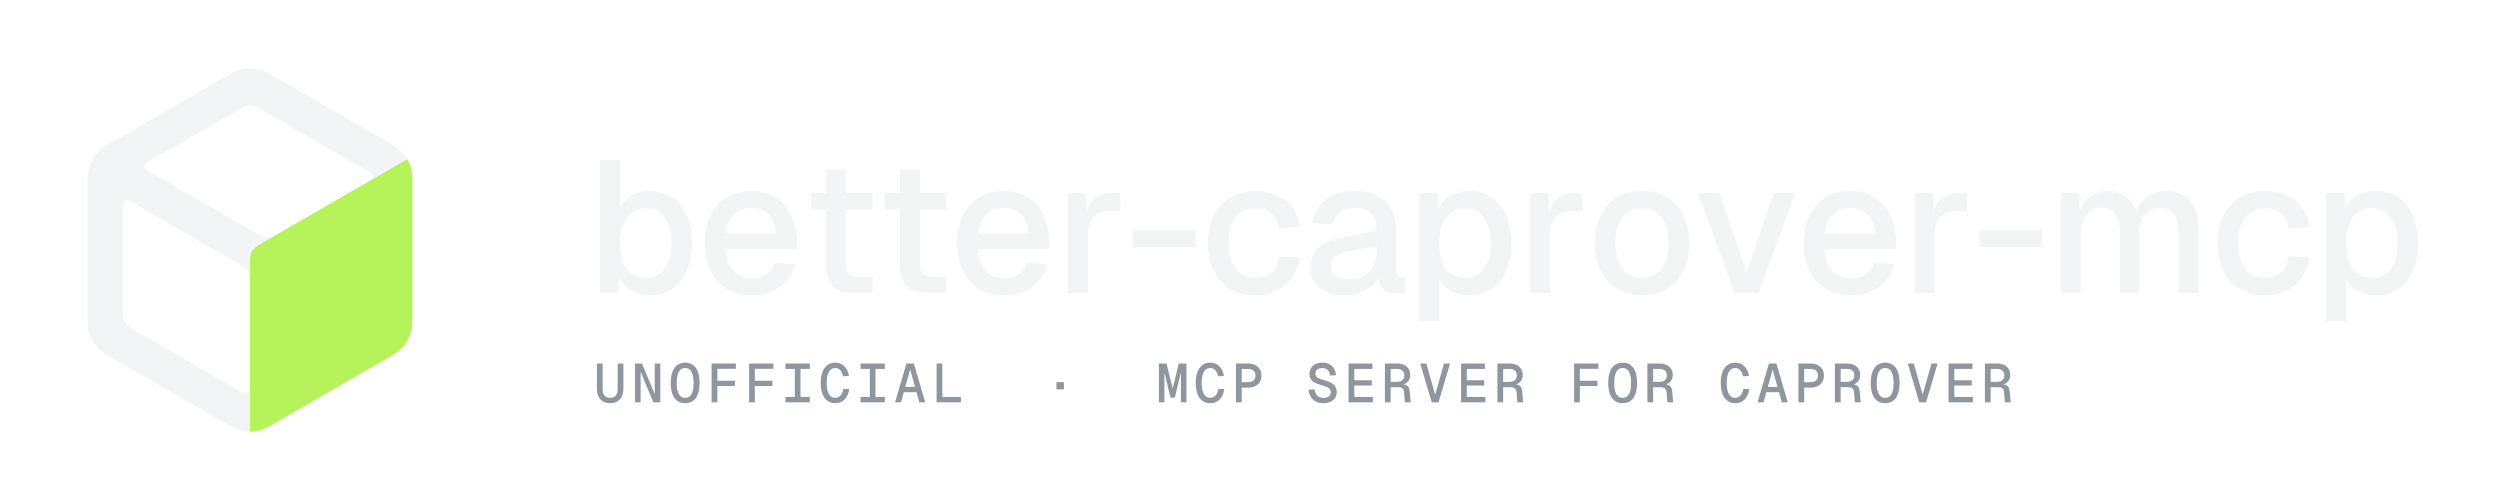
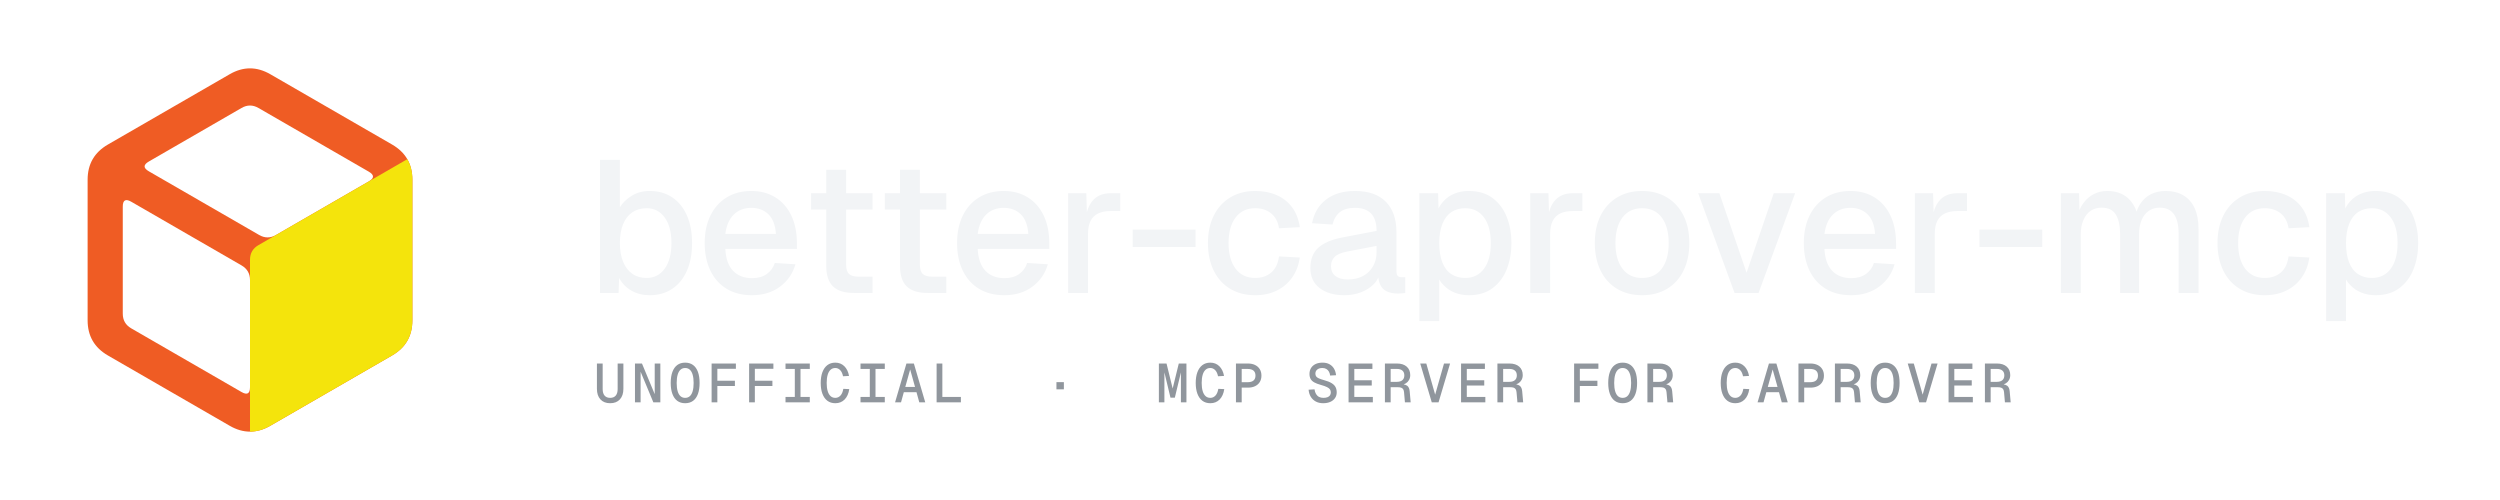
<svg xmlns="http://www.w3.org/2000/svg" viewBox="0 0 1280 256" role="img" aria-label="better-caprover-mcp">
  <g id="icone">
-     <path d="M117.61 38Q128 32 138.39 38L200.75 74Q211.14 80 211.14 92V164Q211.14 176 200.75 182L138.39 218Q128 224 117.61 218L55.25 182Q44.86 176 44.86 164V92Q44.86 80 55.25 74ZM62.86 105.78V160.61Q62.86 165.61 67.19 168.11L123.67 200.72Q125.83 201.97 126.92 201.34Q128 200.72 128 198.22V143.39Q128 138.39 123.67 135.89L67.19 103.28Q65.03 102.03 63.94 102.66Q62.86 103.28 62.86 105.78ZM76.19 87.7 132.67 120.3Q137 122.8 141.33 120.3L188.81 92.89Q190.97 91.64 190.97 90.39Q190.97 89.14 188.81 87.89L132.33 55.28Q128 52.78 123.67 55.28L76.19 82.7Q74.03 83.95 74.03 85.2Q74.03 86.45 76.19 87.7Z" fill="#F2F4F6" fill-rule="evenodd" />
-     <path d="M128 133Q128 128 132.33 125.5L208.54 81.5Q211.14 86 211.14 92V164Q211.14 176 200.75 182L138.39 218L138.38 218.01Q133.19 221 128 221Z" fill="#B6F259" />
+     <path d="M117.61 38Q128 32 138.39 38L200.75 74Q211.14 80 211.14 92V164Q211.14 176 200.75 182L138.39 218Q128 224 117.61 218L55.25 182Q44.86 176 44.86 164V92Q44.86 80 55.25 74ZM62.86 105.78V160.61Q62.86 165.61 67.19 168.11L123.67 200.72Q125.83 201.97 126.92 201.34Q128 200.72 128 198.22V143.39Q128 138.39 123.67 135.89L67.19 103.28Q65.03 102.03 63.94 102.66Q62.86 103.28 62.86 105.78ZM76.19 87.7 132.67 120.3Q137 122.8 141.33 120.3L188.81 92.89Q190.97 91.64 190.97 90.39Q190.97 89.14 188.81 87.89L132.33 55.28Q128 52.78 123.67 55.28L76.19 82.7Q74.03 83.95 74.03 85.2Q74.03 86.45 76.19 87.7Z" fill="#EF5C24" fill-rule="evenodd" />
+     <path d="M128 133Q128 128 132.33 125.5L208.54 81.5Q211.14 86 211.14 92V164Q211.14 176 200.75 182L138.39 218L138.38 218.01Q133.19 221 128 221Z" fill="#F4E40C" />
  </g>
  <g id="palavra">
    <path d="M332.64 151.152Q327.36 151.152 323.28 148.8Q319.2 146.448 316.992 142.32L316.704 150.0H307.2V81.84H317.376V106.128Q319.392 102.768 323.376 100.272Q327.36 97.776 332.64 97.776Q339.264 97.776 344.16 101.04Q349.056 104.304 351.696 110.304Q354.336 116.304 354.336 124.464Q354.336 132.624 351.696 138.624Q349.056 144.624 344.16 147.888Q339.264 151.152 332.64 151.152ZM331.008 142.32Q336.864 142.32 340.32 137.568Q343.776 132.816 343.776 124.464Q343.776 116.112 340.32 111.36Q336.864 106.608 331.104 106.608Q326.784 106.608 323.712 108.72Q320.64 110.832 319.008 114.816Q317.376 118.8 317.376 124.464Q317.376 129.936 319.008 133.968Q320.64 138.0 323.712 140.16Q326.784 142.32 331.008 142.32ZM384.992 151.152Q377.504 151.152 372.08 147.888Q366.656 144.624 363.728 138.576Q360.8 132.528 360.8 124.464Q360.8 116.4 363.728 110.4Q366.656 104.4 372.032 101.088Q377.408 97.776 384.704 97.776Q391.616 97.776 396.896 100.992Q402.176 104.208 405.104 110.256Q408.032 116.304 408.032 124.848V127.44H371.36Q371.744 134.928 375.344 138.672Q378.944 142.416 385.088 142.416Q389.6 142.416 392.576 140.304Q395.552 138.192 396.704 134.64L407.264 135.312Q405.248 142.416 399.344 146.784Q393.44 151.152 384.992 151.152ZM371.36 119.76H397.28Q396.8 112.944 393.392 109.68Q389.984 106.416 384.704 106.416Q379.232 106.416 375.728 109.824Q372.224 113.232 371.36 119.76ZM437.248 150.0Q429.952 150.0 426.496 146.64Q423.04 143.28 423.04 136.176V107.28H415.264V98.928H423.04V86.928H433.216V98.928H446.752V107.28H433.216V135.408Q433.216 138.96 434.752 140.304Q436.288 141.648 439.456 141.648H446.752V150.0ZM475.008 150.0Q467.712 150.0 464.256 146.64Q460.8 143.28 460.8 136.176V107.28H453.024V98.928H460.8V86.928H470.976V98.928H484.512V107.28H470.976V135.408Q470.976 138.96 472.512 140.304Q474.048 141.648 477.216 141.648H484.512V150.0ZM514.208 151.152Q506.72 151.152 501.296 147.888Q495.872 144.624 492.944 138.576Q490.016 132.528 490.016 124.464Q490.016 116.4 492.944 110.4Q495.872 104.4 501.248 101.088Q506.624 97.776 513.92 97.776Q520.832 97.776 526.112 100.992Q531.392 104.208 534.32 110.256Q537.248 116.304 537.248 124.848V127.44H500.576Q500.96 134.928 504.56 138.672Q508.16 142.416 514.304 142.416Q518.816 142.416 521.792 140.304Q524.768 138.192 525.92 134.64L536.48 135.312Q534.464 142.416 528.56 146.784Q522.656 151.152 514.208 151.152ZM500.576 119.76H526.496Q526.016 112.944 522.608 109.68Q519.2 106.416 513.92 106.416Q508.448 106.416 504.944 109.824Q501.44 113.232 500.576 119.76ZM546.88 150.0V98.928H556.192L556.48 108.624Q557.632 104.4 560.032 102.096Q563.2 98.928 568.672 98.928H573.568V108.048H568.672Q564.832 108.048 562.24 109.296Q559.648 110.544 558.352 113.136Q557.056 115.728 557.056 119.856V150.0ZM579.936 126.48V117.552H612.096V126.48ZM642.656 151.152Q635.36 151.152 629.888 147.888Q624.416 144.624 621.44 138.576Q618.464 132.528 618.464 124.464Q618.464 116.4 621.44 110.4Q624.416 104.4 629.888 101.088Q635.36 97.776 642.656 97.776Q648.896 97.776 653.744 99.936Q658.592 102.096 661.616 106.224Q664.64 110.352 665.504 116.304L654.848 116.88Q654.08 111.888 650.816 109.248Q647.552 106.608 642.656 106.608Q636.224 106.608 632.624 111.36Q629.024 116.112 629.024 124.464Q629.024 132.816 632.624 137.568Q636.224 142.32 642.656 142.32Q647.552 142.32 650.816 139.584Q654.08 136.848 654.848 131.28L665.504 131.856Q664.64 137.712 661.616 142.032Q658.592 146.352 653.744 148.752Q648.896 151.152 642.656 151.152ZM688.384 151.152Q680.416 151.152 675.664 147.504Q670.912 143.856 670.912 137.232Q670.912 130.608 674.896 126.912Q678.88 123.216 687.232 121.584L704.8 118.224Q704.8 112.272 702.016 109.344Q699.232 106.416 693.76 106.416Q688.864 106.416 686.08 108.576Q683.296 110.736 682.24 114.96L671.776 114.288Q673.216 106.608 678.928 102.192Q684.64 97.776 693.76 97.776Q704.128 97.776 709.552 103.296Q714.976 108.816 714.976 118.8V138.672Q714.976 140.496 715.6 141.216Q716.224 141.936 717.664 141.936H719.488V150.0Q719.008 150.096 717.952 150.192Q716.896 150.288 715.744 150.288Q712.48 150.288 710.128 149.232Q707.776 148.176 706.624 145.68Q705.952 144.24 705.664 142.128Q704.8 144.048 703.264 145.584Q700.672 148.176 696.784 149.664Q692.896 151.152 688.384 151.152ZM690.016 143.088Q694.624 143.088 697.888 141.312Q701.152 139.536 702.976 136.368Q704.8 133.2 704.8 129.168V125.904L689.824 128.784Q685.216 129.648 683.344 131.52Q681.472 133.392 681.472 136.272Q681.472 139.536 683.728 141.312Q685.984 143.088 690.016 143.088ZM726.72 164.4V98.928H736.32L736.512 106.704Q738.432 102.96 741.792 100.656Q746.208 97.776 751.968 97.776Q759.456 97.776 764.304 101.472Q769.152 105.168 771.504 111.216Q773.856 117.264 773.856 124.464Q773.856 131.664 771.504 137.712Q769.152 143.76 764.304 147.456Q759.456 151.152 751.968 151.152Q748.128 151.152 744.768 149.808Q741.408 148.464 739.104 145.968Q737.76 144.72 736.896 143.088V164.4ZM750.144 142.32Q756.288 142.32 759.792 137.616Q763.296 132.912 763.296 124.464Q763.296 116.016 759.792 111.312Q756.288 106.608 750.144 106.608Q746.112 106.608 743.136 108.576Q740.16 110.544 738.528 114.576Q736.896 118.608 736.896 124.464Q736.896 130.32 738.48 134.352Q740.064 138.384 743.088 140.352Q746.112 142.32 750.144 142.32ZM783.488 150.0V98.928H792.8L793.088 108.624Q794.24 104.4 796.64 102.096Q799.808 98.928 805.28 98.928H810.176V108.048H805.28Q801.44 108.048 798.848 109.296Q796.256 110.544 794.96 113.136Q793.664 115.728 793.664 119.856V150.0ZM840.736 151.152Q833.44 151.152 827.968 147.888Q822.496 144.624 819.52 138.576Q816.544 132.528 816.544 124.464Q816.544 116.304 819.52 110.352Q822.496 104.4 827.968 101.088Q833.44 97.776 840.736 97.776Q848.032 97.776 853.504 101.088Q858.976 104.4 861.952 110.352Q864.928 116.304 864.928 124.464Q864.928 132.528 861.952 138.576Q858.976 144.624 853.504 147.888Q848.032 151.152 840.736 151.152ZM840.736 142.32Q847.264 142.32 850.816 137.568Q854.368 132.816 854.368 124.464Q854.368 116.112 850.816 111.36Q847.264 106.608 840.736 106.608Q834.304 106.608 830.704 111.36Q827.104 116.112 827.104 124.464Q827.104 132.816 830.704 137.568Q834.304 142.32 840.736 142.32ZM888.096 150.0 869.472 98.928H880.32L894.24 139.632L908.16 98.928H919.104L900.384 150.0ZM947.744 151.152Q940.256 151.152 934.832 147.888Q929.408 144.624 926.48 138.576Q923.552 132.528 923.552 124.464Q923.552 116.4 926.48 110.4Q929.408 104.4 934.784 101.088Q940.16 97.776 947.456 97.776Q954.368 97.776 959.648 100.992Q964.928 104.208 967.856 110.256Q970.784 116.304 970.784 124.848V127.44H934.112Q934.496 134.928 938.096 138.672Q941.696 142.416 947.84 142.416Q952.352 142.416 955.328 140.304Q958.304 138.192 959.456 134.64L970.016 135.312Q968 142.416 962.096 146.784Q956.192 151.152 947.744 151.152ZM934.112 119.76H960.032Q959.552 112.944 956.144 109.68Q952.736 106.416 947.456 106.416Q941.984 106.416 938.48 109.824Q934.976 113.232 934.112 119.76ZM980.416 150.0V98.928H989.728L990.016 108.624Q991.168 104.4 993.568 102.096Q996.736 98.928 1002.208 98.928H1007.104V108.048H1002.208Q998.368 108.048 995.776 109.296Q993.184 110.544 991.888 113.136Q990.592 115.728 990.592 119.856V150.0ZM1013.472 126.48V117.552H1045.632V126.48ZM1055.168 150.0V98.928H1064.48L1064.672 107.568Q1065.44 105.648 1066.688 104.016Q1068.8 101.04 1071.968 99.408Q1075.136 97.776 1078.88 97.776Q1085.408 97.776 1089.536 101.424Q1092.512 104.208 1093.952 108.336Q1094.72 105.936 1096.064 104.016Q1098.08 101.04 1101.344 99.408Q1104.608 97.776 1108.736 97.776Q1114.112 97.776 1117.904 100.032Q1121.696 102.288 1123.664 106.608Q1125.632 110.928 1125.632 117.168V150.0H1115.456V119.664Q1115.456 113.04 1113.056 109.68Q1110.656 106.32 1105.76 106.32Q1102.592 106.32 1100.192 107.952Q1097.792 109.584 1096.496 112.656Q1095.2 115.728 1095.2 120.048V150.0H1085.504V120.048Q1085.504 113.52 1083.344 109.92Q1081.184 106.32 1076.0 106.32Q1072.736 106.32 1070.384 107.952Q1068.032 109.584 1066.688 112.704Q1065.344 115.824 1065.344 120.048V150.0ZM1159.552 151.152Q1152.256 151.152 1146.784 147.888Q1141.312 144.624 1138.336 138.576Q1135.36 132.528 1135.36 124.464Q1135.36 116.4 1138.336 110.4Q1141.312 104.4 1146.784 101.088Q1152.256 97.776 1159.552 97.776Q1165.792 97.776 1170.64 99.936Q1175.488 102.096 1178.512 106.224Q1181.536 110.352 1182.4 116.304L1171.744 116.88Q1170.976 111.888 1167.712 109.248Q1164.448 106.608 1159.552 106.608Q1153.12 106.608 1149.52 111.36Q1145.92 116.112 1145.92 124.464Q1145.92 132.816 1149.52 137.568Q1153.12 142.32 1159.552 142.32Q1164.448 142.32 1167.712 139.584Q1170.976 136.848 1171.744 131.28L1182.4 131.856Q1181.536 137.712 1178.512 142.032Q1175.488 146.352 1170.64 148.752Q1165.792 151.152 1159.552 151.152ZM1190.976 164.4V98.928H1200.576L1200.768 106.704Q1202.688 102.96 1206.048 100.656Q1210.464 97.776 1216.224 97.776Q1223.712 97.776 1228.56 101.472Q1233.408 105.168 1235.76 111.216Q1238.112 117.264 1238.112 124.464Q1238.112 131.664 1235.76 137.712Q1233.408 143.76 1228.56 147.456Q1223.712 151.152 1216.224 151.152Q1212.384 151.152 1209.024 149.808Q1205.664 148.464 1203.36 145.968Q1202.016 144.72 1201.152 143.088V164.4ZM1214.4 142.32Q1220.544 142.32 1224.048 137.616Q1227.552 132.912 1227.552 124.464Q1227.552 116.016 1224.048 111.312Q1220.544 106.608 1214.4 106.608Q1210.368 106.608 1207.392 108.576Q1204.416 110.544 1202.784 114.576Q1201.152 118.608 1201.152 124.464Q1201.152 130.32 1202.736 134.352Q1204.32 138.384 1207.344 140.352Q1210.368 142.32 1214.4 142.32Z" fill="#F2F4F6" />
  </g>
  <g id="slogan">
    <path d="M312.4 206.448Q309.208 206.448 307.416 204.488Q305.624 202.528 305.624 199.084V186.12H308.564V199.196Q308.564 201.38 309.544 202.542Q310.524 203.704 312.4 203.704Q314.276 203.704 315.256 202.542Q316.236 201.38 316.236 199.196V186.12H319.176V199.084Q319.176 202.528 317.384 204.488Q315.592 206.448 312.4 206.448ZM325.104 206.0V186.12H328.688L335.212 201.8V186.12H338.096V206.0H334.512L327.988 190.32V206.0ZM350.8 206.448Q348.42 206.448 346.782 205.244Q345.144 204.04 344.276 201.716Q343.408 199.392 343.408 196.088Q343.408 192.728 344.276 190.404Q345.144 188.08 346.782 186.876Q348.42 185.672 350.8 185.672Q353.18 185.672 354.832 186.876Q356.484 188.08 357.338 190.404Q358.192 192.728 358.192 196.088Q358.192 199.392 357.338 201.716Q356.484 204.04 354.832 205.244Q353.18 206.448 350.8 206.448ZM350.8 203.704Q352.2 203.704 353.166 202.864Q354.132 202.024 354.636 200.316Q355.14 198.608 355.14 196.088Q355.14 193.568 354.636 191.846Q354.132 190.124 353.166 189.27Q352.2 188.416 350.8 188.416Q349.4 188.416 348.434 189.27Q347.468 190.124 346.964 191.846Q346.46 193.568 346.46 196.088Q346.46 198.608 346.964 200.316Q347.468 202.024 348.434 202.864Q349.4 203.704 350.8 203.704ZM364.344 206.0V186.12H376.776V188.836H367.284V194.94H376.272V197.628H367.284V206.0ZM383.544 206.0V186.12H395.976V188.836H386.484V194.94H395.472V197.628H386.484V206.0ZM402.184 206.0V203.228H406.944V188.892H402.184V186.12H414.616V188.892H409.856V203.228H414.616V206.0ZM427.684 206.448Q425.276 206.448 423.61 205.188Q421.944 203.928 421.076 201.604Q420.208 199.28 420.208 196.088Q420.208 192.868 421.076 190.544Q421.944 188.22 423.61 186.946Q425.276 185.672 427.684 185.672Q430.4 185.672 432.262 187.464Q434.124 189.256 434.712 192.476L431.632 192.644Q431.212 190.572 430.162 189.494Q429.112 188.416 427.684 188.416Q426.228 188.416 425.248 189.312Q424.268 190.208 423.764 191.916Q423.26 193.624 423.26 196.088Q423.26 198.524 423.764 200.218Q424.268 201.912 425.248 202.808Q426.228 203.704 427.684 203.704Q429.224 203.704 430.316 202.528Q431.408 201.352 431.772 199.084L434.824 199.224Q434.32 202.64 432.444 204.544Q430.568 206.448 427.684 206.448ZM440.584 206.0V203.228H445.344V188.892H440.584V186.12H453.016V188.892H448.256V203.228H453.016V206.0ZM458.272 206.0 464.096 186.12H467.904L473.728 206.0H470.676L469.248 200.82H462.752L461.324 206.0ZM468.492 198.104 466 189.172 463.508 198.104ZM479.544 206.0V186.12H482.484V203.228H491.976V206.0ZM540.896 199.336V195.64H544.704V199.336ZM599.28 203.592 596.172 190.656V206.0H593.344V186.12H597.264L600.4 198.916L603.536 186.12H607.456V206.0H604.628V190.656L601.52 203.592ZM619.684 206.448Q617.276 206.448 615.61 205.188Q613.944 203.928 613.076 201.604Q612.208 199.28 612.208 196.088Q612.208 192.868 613.076 190.544Q613.944 188.22 615.61 186.946Q617.276 185.672 619.684 185.672Q622.4 185.672 624.262 187.464Q626.124 189.256 626.712 192.476L623.632 192.644Q623.212 190.572 622.162 189.494Q621.112 188.416 619.684 188.416Q618.228 188.416 617.248 189.312Q616.268 190.208 615.764 191.916Q615.26 193.624 615.26 196.088Q615.26 198.524 615.764 200.218Q616.268 201.912 617.248 202.808Q618.228 203.704 619.684 203.704Q621.224 203.704 622.316 202.528Q623.408 201.352 623.772 199.084L626.824 199.224Q626.32 202.64 624.444 204.544Q622.568 206.448 619.684 206.448ZM632.808 206.0V186.12H638.968Q641.04 186.12 642.594 186.876Q644.148 187.632 645.002 189.018Q645.856 190.404 645.856 192.308Q645.856 194.212 645.002 195.598Q644.148 196.984 642.594 197.726Q641.04 198.468 638.968 198.468H635.748V206.0ZM635.748 195.696H638.66Q640.788 195.696 641.796 194.828Q642.804 193.96 642.804 192.308Q642.804 190.628 641.796 189.76Q640.788 188.892 638.66 188.892H635.748ZM677.452 206.448Q675.296 206.448 673.686 205.58Q672.076 204.712 671.124 203.158Q670.172 201.604 670.004 199.532L673.028 199.336Q673.224 200.764 673.812 201.744Q674.4 202.724 675.352 203.214Q676.304 203.704 677.564 203.704Q678.796 203.704 679.636 203.382Q680.476 203.06 680.924 202.444Q681.372 201.828 681.372 200.932Q681.372 200.036 680.952 199.392Q680.532 198.748 679.44 198.202Q678.348 197.656 676.248 197.068Q674.204 196.508 672.916 195.794Q671.628 195.08 671.04 194.03Q670.452 192.98 670.452 191.44Q670.452 189.732 671.25 188.43Q672.048 187.128 673.546 186.4Q675.044 185.672 677.144 185.672Q679.216 185.672 680.686 186.484Q682.156 187.296 683.01 188.738Q683.864 190.18 684.06 192.112L681.036 192.28Q680.896 191.132 680.406 190.264Q679.916 189.396 679.076 188.906Q678.236 188.416 677.06 188.416Q675.408 188.416 674.442 189.2Q673.476 189.984 673.476 191.3Q673.476 192.14 673.868 192.714Q674.26 193.288 675.24 193.722Q676.22 194.156 677.984 194.66Q680.364 195.304 681.764 196.158Q683.164 197.012 683.78 198.16Q684.396 199.308 684.396 200.932Q684.396 202.556 683.528 203.816Q682.66 205.076 681.106 205.762Q679.552 206.448 677.452 206.448ZM690.464 206.0V186.12H702.672V188.892H693.404V194.688H702.336V197.376H693.404V203.228H702.896V206.0ZM709.076 206.0V186.12H715.264Q718.428 186.12 720.234 187.716Q722.04 189.312 722.04 192.056Q722.04 193.484 721.41 194.576Q720.78 195.668 719.772 196.284Q719.24 196.592 718.68 196.788Q719.856 197.012 720.584 197.572Q721.592 198.44 721.76 200.344L722.264 206.0H719.324L718.876 200.904Q718.792 199.924 718.456 199.336Q718.12 198.748 717.42 198.496Q716.72 198.244 715.488 198.244H712.016V206.0ZM712.016 195.5H715.208Q717.056 195.5 718.036 194.632Q719.016 193.764 719.016 192.196Q719.016 190.6 718.036 189.746Q717.056 188.892 715.208 188.892H712.016ZM733.064 206.0 727.156 186.12H730.264L734.8 202.052L739.336 186.12H742.444L736.536 206.0ZM748.064 206.0V186.12H760.272V188.892H751.004V194.688H759.936V197.376H751.004V203.228H760.496V206.0ZM766.676 206.0V186.12H772.864Q776.028 186.12 777.834 187.716Q779.64 189.312 779.64 192.056Q779.64 193.484 779.01 194.576Q778.38 195.668 777.372 196.284Q776.84 196.592 776.28 196.788Q777.456 197.012 778.184 197.572Q779.192 198.44 779.36 200.344L779.864 206.0H776.924L776.476 200.904Q776.392 199.924 776.056 199.336Q775.72 198.748 775.02 198.496Q774.32 198.244 773.088 198.244H769.616V206.0ZM769.616 195.5H772.808Q774.656 195.5 775.636 194.632Q776.616 193.764 776.616 192.196Q776.616 190.6 775.636 189.746Q774.656 188.892 772.808 188.892H769.616ZM805.944 206.0V186.12H818.376V188.836H808.884V194.94H817.872V197.628H808.884V206.0ZM830.8 206.448Q828.42 206.448 826.782 205.244Q825.144 204.04 824.276 201.716Q823.408 199.392 823.408 196.088Q823.408 192.728 824.276 190.404Q825.144 188.08 826.782 186.876Q828.42 185.672 830.8 185.672Q833.18 185.672 834.832 186.876Q836.484 188.08 837.338 190.404Q838.192 192.728 838.192 196.088Q838.192 199.392 837.338 201.716Q836.484 204.04 834.832 205.244Q833.18 206.448 830.8 206.448ZM830.8 203.704Q832.2 203.704 833.166 202.864Q834.132 202.024 834.636 200.316Q835.14 198.608 835.14 196.088Q835.14 193.568 834.636 191.846Q834.132 190.124 833.166 189.27Q832.2 188.416 830.8 188.416Q829.4 188.416 828.434 189.27Q827.468 190.124 826.964 191.846Q826.46 193.568 826.46 196.088Q826.46 198.608 826.964 200.316Q827.468 202.024 828.434 202.864Q829.4 203.704 830.8 203.704ZM843.476 206.0V186.12H849.664Q852.828 186.12 854.634 187.716Q856.44 189.312 856.44 192.056Q856.44 193.484 855.81 194.576Q855.18 195.668 854.172 196.284Q853.64 196.592 853.08 196.788Q854.256 197.012 854.984 197.572Q855.992 198.44 856.16 200.344L856.664 206.0H853.724L853.276 200.904Q853.192 199.924 852.856 199.336Q852.52 198.748 851.82 198.496Q851.12 198.244 849.888 198.244H846.416V206.0ZM846.416 195.5H849.608Q851.456 195.5 852.436 194.632Q853.416 193.764 853.416 192.196Q853.416 190.6 852.436 189.746Q851.456 188.892 849.608 188.892H846.416ZM888.484 206.448Q886.076 206.448 884.41 205.188Q882.744 203.928 881.876 201.604Q881.008 199.28 881.008 196.088Q881.008 192.868 881.876 190.544Q882.744 188.22 884.41 186.946Q886.076 185.672 888.484 185.672Q891.2 185.672 893.062 187.464Q894.924 189.256 895.512 192.476L892.432 192.644Q892.012 190.572 890.962 189.494Q889.912 188.416 888.484 188.416Q887.028 188.416 886.048 189.312Q885.068 190.208 884.564 191.916Q884.06 193.624 884.06 196.088Q884.06 198.524 884.564 200.218Q885.068 201.912 886.048 202.808Q887.028 203.704 888.484 203.704Q890.024 203.704 891.116 202.528Q892.208 201.352 892.572 199.084L895.624 199.224Q895.12 202.64 893.244 204.544Q891.368 206.448 888.484 206.448ZM899.872 206.0 905.696 186.12H909.504L915.328 206.0H912.276L910.848 200.82H904.352L902.924 206.0ZM910.092 198.104 907.6 189.172 905.108 198.104ZM920.808 206.0V186.12H926.968Q929.04 186.12 930.594 186.876Q932.148 187.632 933.002 189.018Q933.856 190.404 933.856 192.308Q933.856 194.212 933.002 195.598Q932.148 196.984 930.594 197.726Q929.04 198.468 926.968 198.468H923.748V206.0ZM923.748 195.696H926.66Q928.788 195.696 929.796 194.828Q930.804 193.96 930.804 192.308Q930.804 190.628 929.796 189.76Q928.788 188.892 926.66 188.892H923.748ZM939.476 206.0V186.12H945.664Q948.828 186.12 950.634 187.716Q952.44 189.312 952.44 192.056Q952.44 193.484 951.81 194.576Q951.18 195.668 950.172 196.284Q949.64 196.592 949.08 196.788Q950.256 197.012 950.984 197.572Q951.992 198.44 952.16 200.344L952.664 206.0H949.724L949.276 200.904Q949.192 199.924 948.856 199.336Q948.52 198.748 947.82 198.496Q947.12 198.244 945.888 198.244H942.416V206.0ZM942.416 195.5H945.608Q947.456 195.5 948.436 194.632Q949.416 193.764 949.416 192.196Q949.416 190.6 948.436 189.746Q947.456 188.892 945.608 188.892H942.416ZM965.2 206.448Q962.82 206.448 961.182 205.244Q959.544 204.04 958.676 201.716Q957.808 199.392 957.808 196.088Q957.808 192.728 958.676 190.404Q959.544 188.08 961.182 186.876Q962.82 185.672 965.2 185.672Q967.58 185.672 969.232 186.876Q970.884 188.08 971.738 190.404Q972.592 192.728 972.592 196.088Q972.592 199.392 971.738 201.716Q970.884 204.04 969.232 205.244Q967.58 206.448 965.2 206.448ZM965.2 203.704Q966.6 203.704 967.566 202.864Q968.532 202.024 969.036 200.316Q969.54 198.608 969.54 196.088Q969.54 193.568 969.036 191.846Q968.532 190.124 967.566 189.27Q966.6 188.416 965.2 188.416Q963.8 188.416 962.834 189.27Q961.868 190.124 961.364 191.846Q960.86 193.568 960.86 196.088Q960.86 198.608 961.364 200.316Q961.868 202.024 962.834 202.864Q963.8 203.704 965.2 203.704ZM982.664 206.0 976.756 186.12H979.864L984.4 202.052L988.936 186.12H992.044L986.136 206.0ZM997.664 206.0V186.12H1009.872V188.892H1000.604V194.688H1009.536V197.376H1000.604V203.228H1010.096V206.0ZM1016.276 206.0V186.12H1022.464Q1025.628 186.12 1027.434 187.716Q1029.24 189.312 1029.24 192.056Q1029.24 193.484 1028.61 194.576Q1027.98 195.668 1026.972 196.284Q1026.44 196.592 1025.88 196.788Q1027.056 197.012 1027.784 197.572Q1028.792 198.44 1028.96 200.344L1029.464 206.0H1026.524L1026.076 200.904Q1025.992 199.924 1025.656 199.336Q1025.32 198.748 1024.62 198.496Q1023.92 198.244 1022.688 198.244H1019.216V206.0ZM1019.216 195.5H1022.408Q1024.256 195.5 1025.236 194.632Q1026.216 193.764 1026.216 192.196Q1026.216 190.6 1025.236 189.746Q1024.256 188.892 1022.408 188.892H1019.216Z" fill="#90969D" />
  </g>
</svg>
